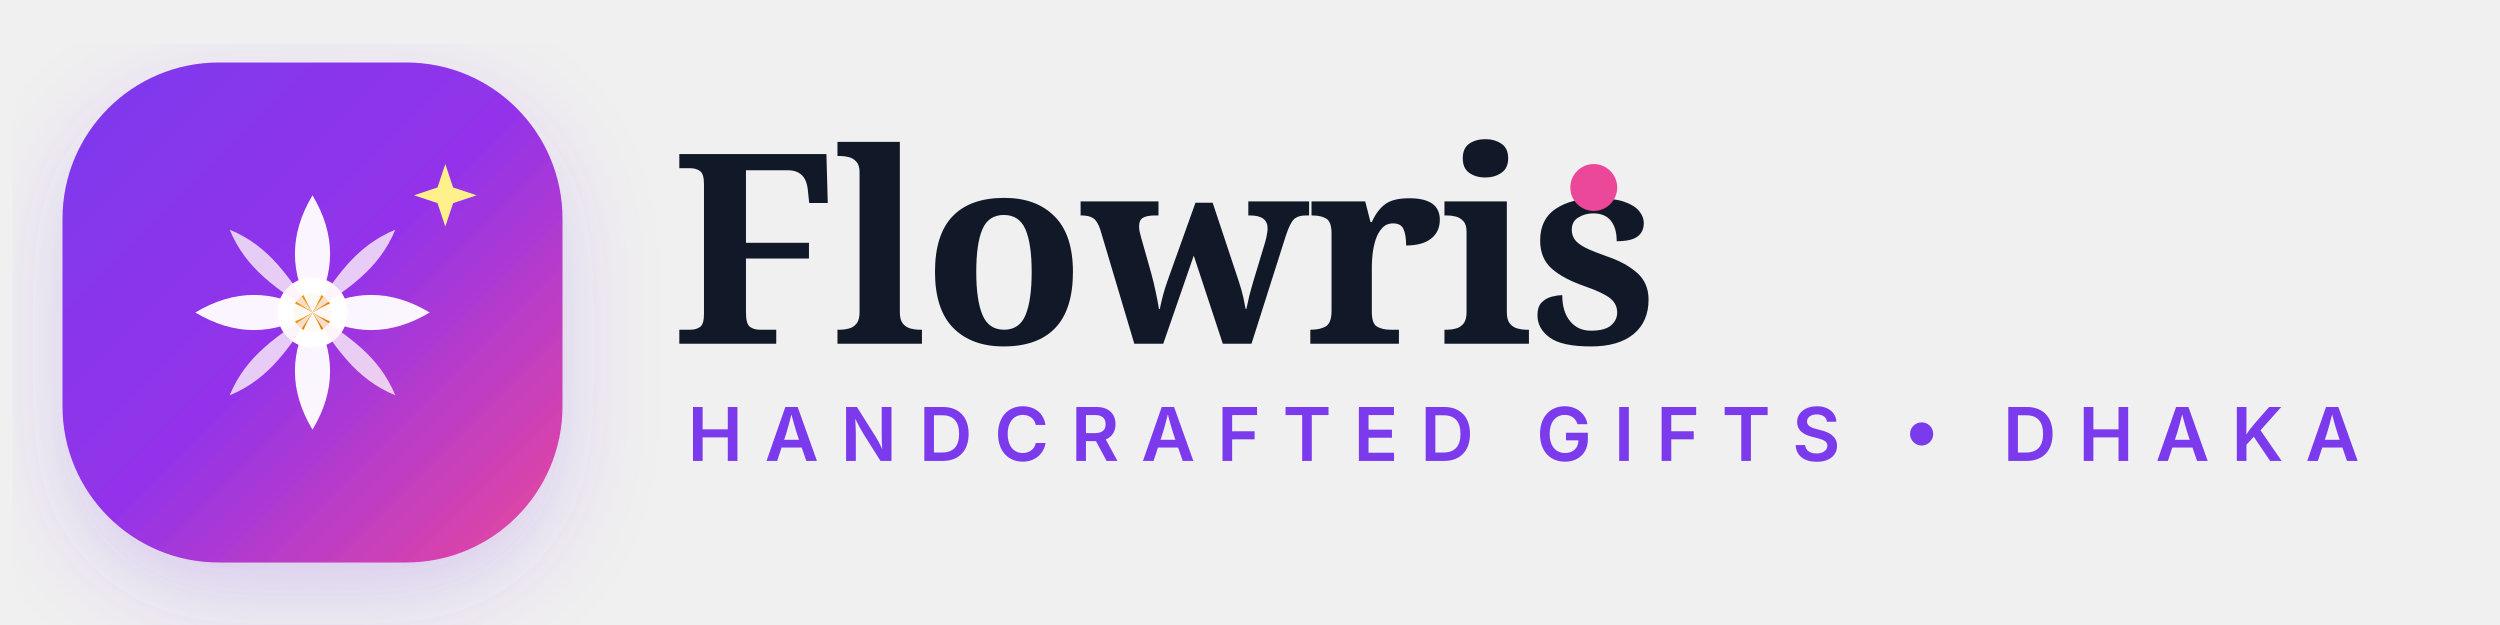
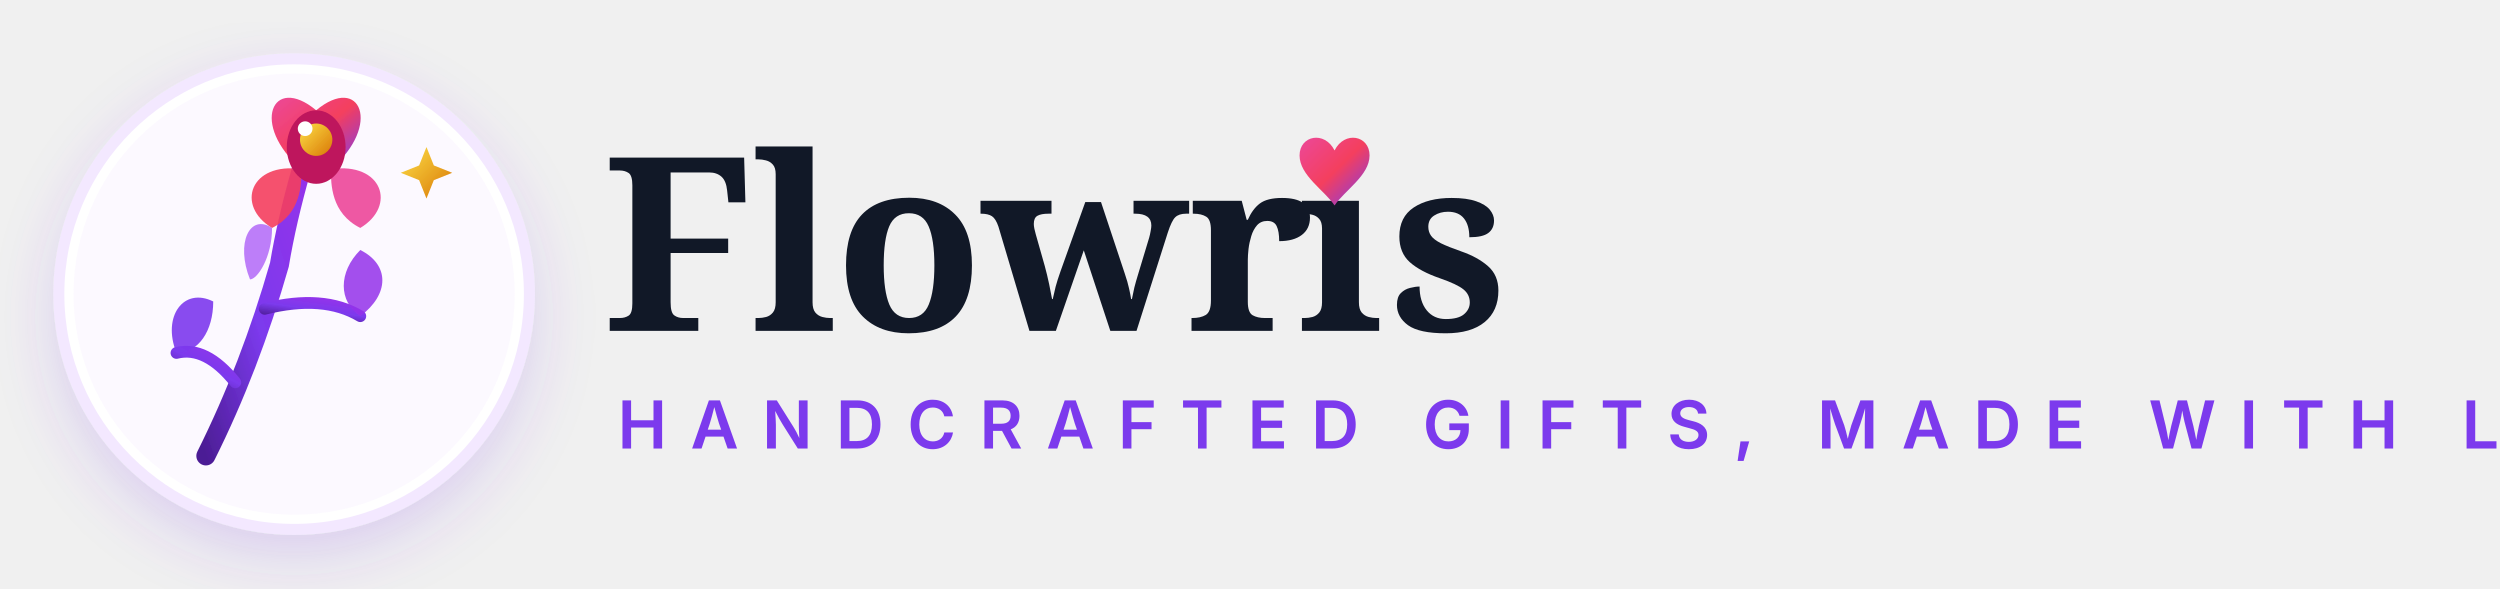
- <svg xmlns="http://www.w3.org/2000/svg" viewBox="0 0 320 80" width="100%" height="100%">
+ <svg xmlns="http://www.w3.org/2000/svg" viewBox="0 0 340 80" width="100%" height="100%">
  <defs>
-     <linearGradient id="flowrisGrad" x1="0%" y1="0%" x2="100%" y2="100%">
-       <stop offset="0%" stop-color="#7C3AED" />
-       <stop offset="50%" stop-color="#9333EA" />
-       <stop offset="100%" stop-color="#EC4899" />
+     <linearGradient id="stemGrad" x1="0%" y1="100%" x2="100%" y2="0%">
+       <stop offset="0%" stop-color="#4C1D95" />
+       <stop offset="50%" stop-color="#7C3AED" />
+       <stop offset="100%" stop-color="#9333EA" />
+     </linearGradient>
+     <linearGradient id="petalGrad" x1="0%" y1="0%" x2="100%" y2="100%">
+       <stop offset="0%" stop-color="#EC4899" />
+       <stop offset="50%" stop-color="#F43F5E" />
+       <stop offset="100%" stop-color="#7C3AED" />
    </linearGradient>
    <linearGradient id="goldGrad" x1="0%" y1="0%" x2="100%" y2="100%">
-       <stop offset="0%" stop-color="#F59E0B" />
+       <stop offset="0%" stop-color="#FDE047" />
      <stop offset="100%" stop-color="#D97706" />
    </linearGradient>
-     <filter id="softShadow" x="-10%" y="-10%" width="130%" height="130%">
-       <feDropShadow dx="0" dy="4" stdDeviation="6" flood-color="#7C3AED" flood-opacity="0.2" />
+     <filter id="luxeShadow" x="-15%" y="-15%" width="130%" height="130%">
+       <feDropShadow dx="0" dy="3" stdDeviation="4" flood-color="#7C3AED" flood-opacity="0.18" />
    </filter>
  </defs>
-   <g transform="translate(8, 8)" filter="url(#softShadow)">
-     <rect x="0" y="0" width="64" height="64" rx="20" fill="url(#flowrisGrad)" />
-     <circle cx="32" cy="32" r="4.5" fill="#FFFFFF" />
-     <circle cx="32" cy="32" r="2.5" fill="url(#goldGrad)" />
-     <path d="M32 17 C35 22, 35 27, 32 32 C29 27, 29 22, 32 17 Z" fill="#FFFFFF" opacity="0.95" />
-     <path d="M32 47 C35 42, 35 37, 32 32 C29 37, 29 42, 32 47 Z" fill="#FFFFFF" opacity="0.95" />
-     <path d="M17 32 C22 35, 27 35, 32 32 C27 29, 22 29, 17 32 Z" fill="#FFFFFF" opacity="0.95" />
-     <path d="M47 32 C42 35, 37 35, 32 32 C37 29, 42 29, 47 32 Z" fill="#FFFFFF" opacity="0.95" />
-     <path d="M21.4 21.4 C26.5 23.5, 29 27.5, 32 32 C27.5 29, 23.5 26.5, 21.4 21.4 Z" fill="#FDF2F8" opacity="0.8" />
-     <path d="M42.6 42.6 C37.5 40.5, 35 36.5, 32 32 C36.5 35, 40.5 37.5, 42.6 42.6 Z" fill="#FDF2F8" opacity="0.8" />
-     <path d="M42.6 21.4 C40.5 26.5, 36.5 29, 32 32 C35 27.5, 37.5 23.5, 42.6 21.4 Z" fill="#FDF2F8" opacity="0.8" />
-     <path d="M21.4 42.6 C23.5 37.5, 27.5 35, 32 32 C29 36.5, 26.5 40.5, 21.4 42.6 Z" fill="#FDF2F8" opacity="0.8" />
-     <path d="M49 13 L50 16 L53 17 L50 18 L49 21 L48 18 L45 17 L48 16 Z" fill="#FEF08A" />
+   <g transform="translate(6, 6)" filter="url(#luxeShadow)">
+     <circle cx="34" cy="34" r="32" fill="#FFFFFF" stroke="#F3E8FF" stroke-width="1.5" />
+     <circle cx="34" cy="34" r="30" fill="#FAF5FF" opacity="0.6" />
+     <path d="M22 56 Q28 44 32 30 Q33 24 35 17" fill="none" stroke="url(#stemGrad)" stroke-width="2.6" stroke-linecap="round" />
+     <path d="M26 46 Q22 41 18 42" fill="none" stroke="url(#stemGrad)" stroke-width="1.6" stroke-linecap="round" />
+     <path d="M30 36 Q38 34 43 37" fill="none" stroke="url(#stemGrad)" stroke-width="1.6" stroke-linecap="round" />
+     <path d="M18 42 C16 37 19 33 23 35 C23 39 21 42 18 42 Z" fill="#7C3AED" opacity="0.9" />
+     <path d="M43 37 C47 34 47 30 43 28 C40 31 40 35 43 37 Z" fill="#9333EA" opacity="0.85" />
+     <path d="M28 32 C26 27 28 23 31 25 C31 29 29 32 28 32 Z" fill="#A855F7" opacity="0.75" />
+     <path d="M35 17 C28 11 31 4 37 9 C43 4 46 11 39 17 Z" fill="url(#petalGrad)" />
+     <path d="M35 17 C28 16 26 22 31 25 C35 23 35 19 35 17 Z" fill="#F43F5E" opacity="0.9" />
+     <path d="M39 17 C46 16 48 22 43 25 C39 23 39 19 39 17 Z" fill="#EC4899" opacity="0.9" />
+     <ellipse cx="37" cy="14" rx="4" ry="5" fill="#BE185D" />
+     <circle cx="37" cy="13" r="2.2" fill="url(#goldGrad)" />
+     <circle cx="35.5" cy="11.5" r="1" fill="#FFFFFF" />
+     <path d="M52 14 L53 16.5 L55.5 17.5 L53 18.5 L52 21 L51 18.5 L48.5 17.5 L51 16.5 Z" fill="url(#goldGrad)" />
  </g>
-   <text x="86" y="44" font-family="'Playfair Display', Georgia, serif" font-size="34" font-weight="700" fill="#111827" letter-spacing="-0.5">Flowris</text>
-   <circle cx="204" cy="24" r="3" fill="#EC4899" />
-   <text x="88" y="59" font-family="'Plus Jakarta Sans', Inter, sans-serif" font-size="9.5" font-weight="600" fill="#7C3AED" letter-spacing="2.8">HANDCRAFTED GIFTS • DHAKA</text>
+   <text x="82" y="45" font-family="'Playfair Display', Georgia, serif" font-size="33" font-weight="700" fill="#111827" letter-spacing="-0.3">Flowr</text>
+   <text x="176.5" y="45" font-family="'Playfair Display', Georgia, serif" font-size="33" font-weight="700" fill="#111827">ı</text>
+   <text x="189" y="45" font-family="'Playfair Display', Georgia, serif" font-size="33" font-weight="700" fill="#111827" letter-spacing="-0.3">s</text>
+   <g transform="translate(181.5, 22.5) scale(0.68)">
+     <path d="M0 -3 C-2 -7, -7 -6, -7 -2 C-7 2, -2 5, 0 8 C2 5, 7 2, 7 -2 C7 -6, 2 -7, 0 -3 Z" fill="url(#petalGrad)" />
+   </g>
+   <text x="84" y="61" font-family="'Plus Jakarta Sans', Inter, sans-serif" font-size="9" font-weight="600" fill="#7C3AED" letter-spacing="3.2">HANDCRAFTED GIFTS, MADE WITH LOVE</text>
</svg>
